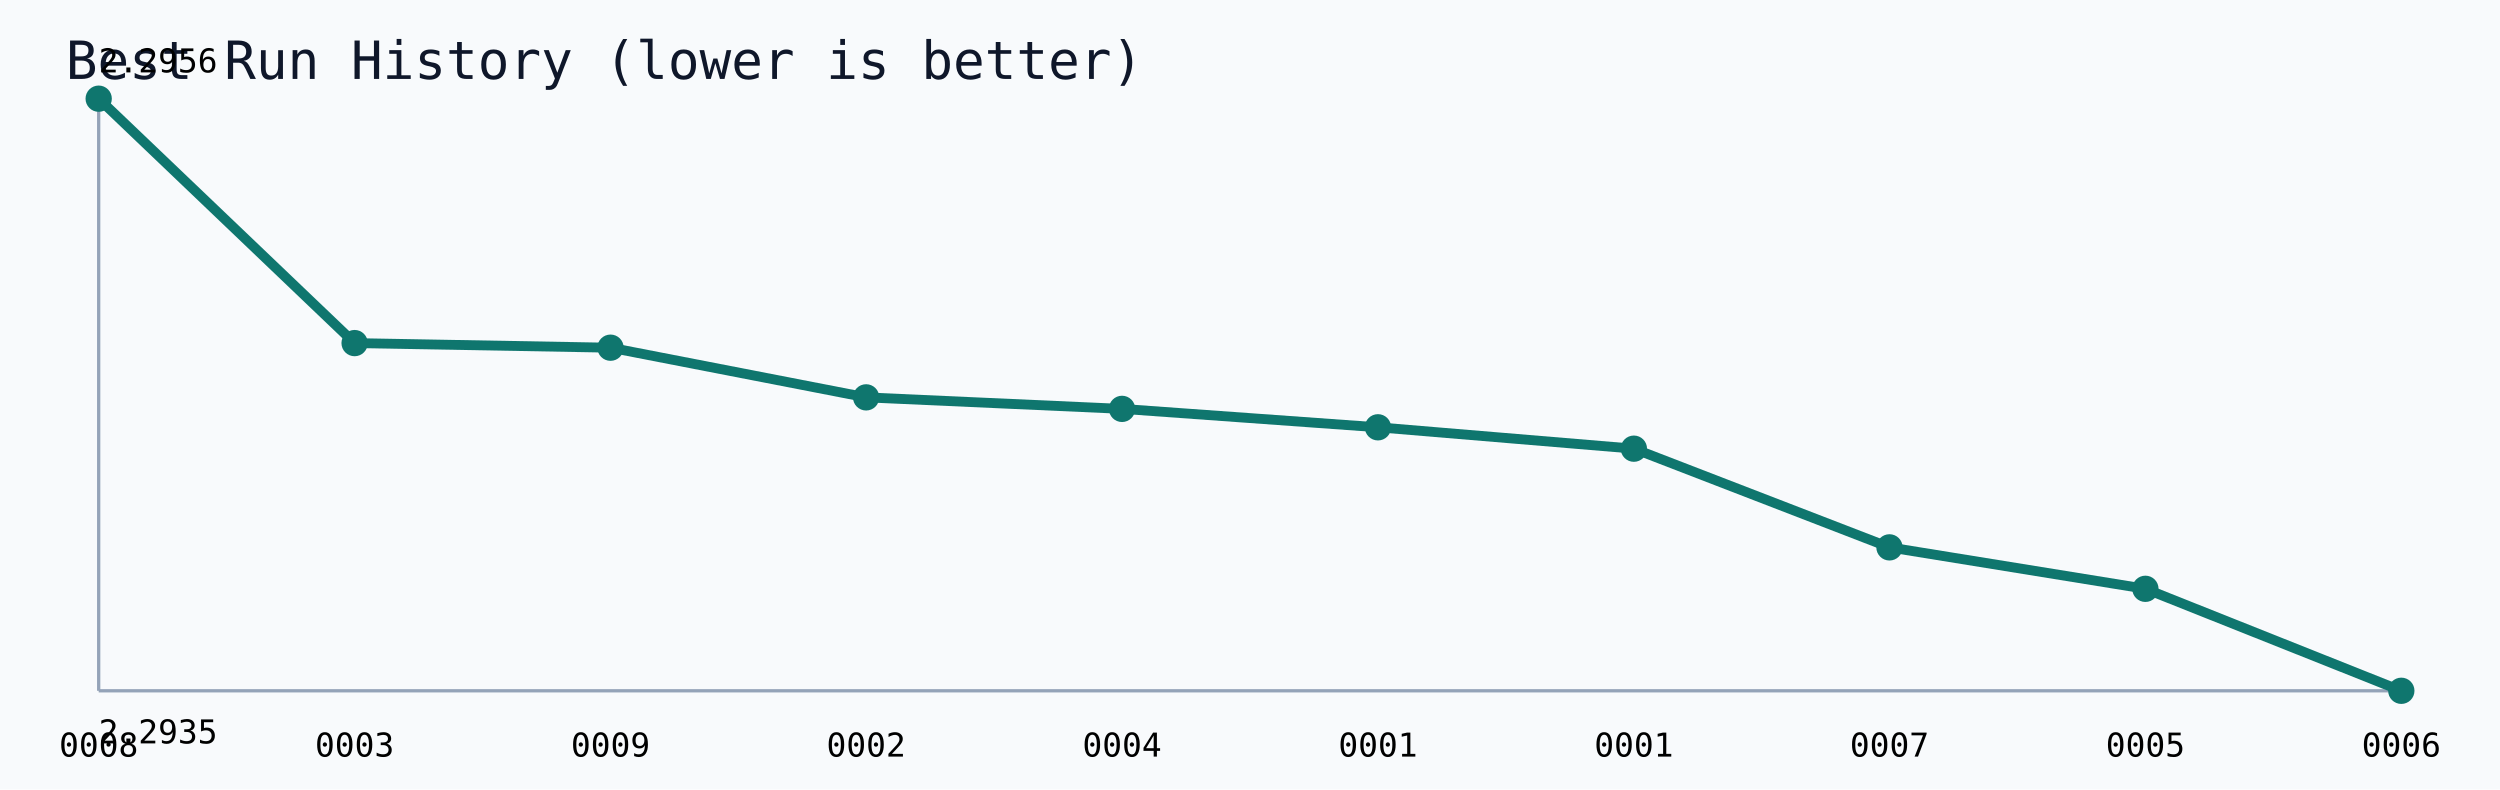
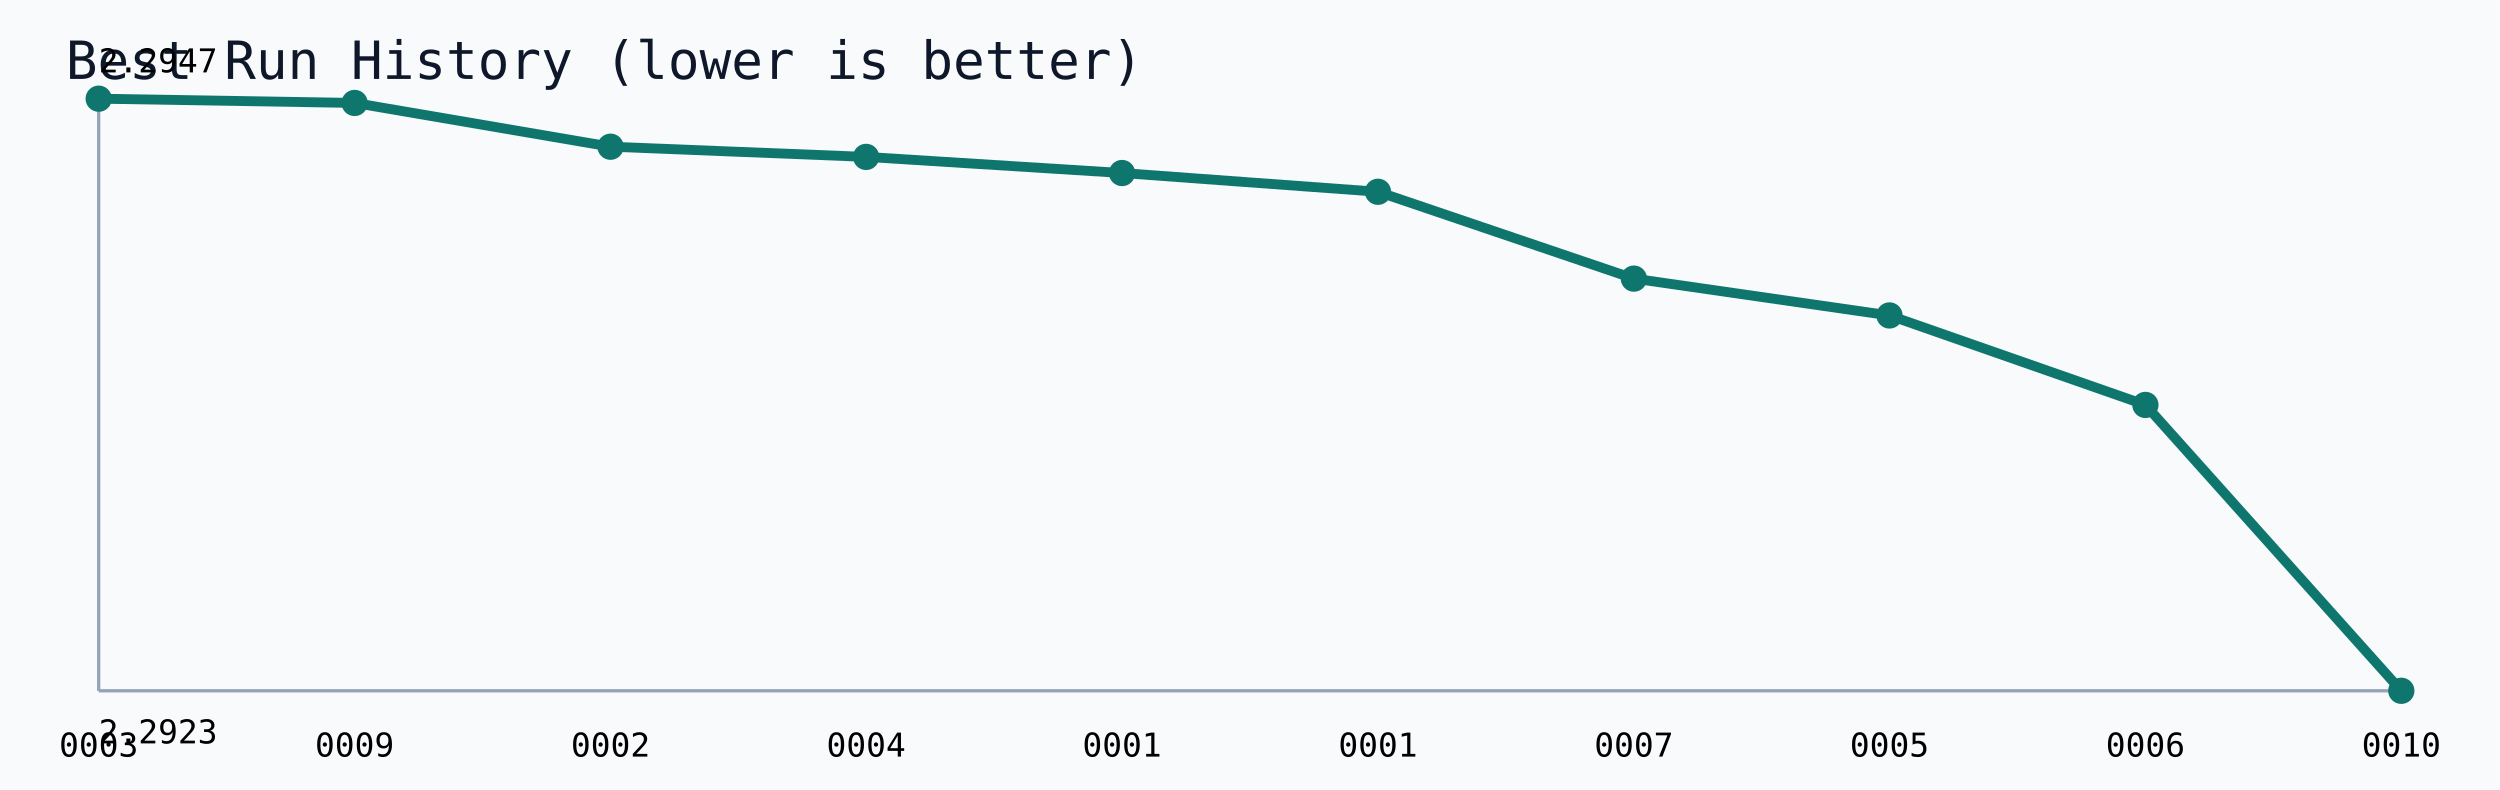
<svg xmlns="http://www.w3.org/2000/svg" width="760" height="240" viewBox="0 0 760 240">
  <rect width="100%" height="100%" fill="#f8fafc" />
  <text x="20" y="24" font-family="monospace" font-size="16" fill="#0f172a">Best Run History (lower is better)</text>
  <line x1="30" y1="210" x2="730" y2="210" stroke="#94a3b8" />
  <line x1="30" y1="30" x2="30" y2="210" stroke="#94a3b8" />
-   <polyline fill="none" stroke="#0f766e" stroke-width="3" points="30.0,30.0 107.8,104.3 185.6,105.7 263.3,120.8 341.1,124.3 418.9,129.9 496.7,136.4 574.4,166.4 652.2,179.0 730.0,210.0" />
+   <polyline fill="none" stroke="#0f766e" stroke-width="3" points="30.0,30.0 107.8,31.3 185.6,44.6 263.3,47.7 341.1,52.6 418.9,58.3 496.7,84.7 574.4,95.9 652.2,123.1 730.0,210.0" />
  <circle cx="30.0" cy="30.0" r="4" fill="#0f766e" />
-   <text x="30.0" y="230" text-anchor="middle" font-family="monospace" font-size="10">0008</text>
-   <circle cx="107.8" cy="104.3" r="4" fill="#0f766e" />
-   <text x="107.8" y="230" text-anchor="middle" font-family="monospace" font-size="10">0003</text>
-   <circle cx="185.6" cy="105.7" r="4" fill="#0f766e" />
-   <text x="185.6" y="230" text-anchor="middle" font-family="monospace" font-size="10">0009</text>
-   <circle cx="263.3" cy="120.8" r="4" fill="#0f766e" />
-   <text x="263.3" y="230" text-anchor="middle" font-family="monospace" font-size="10">0002</text>
-   <circle cx="341.1" cy="124.3" r="4" fill="#0f766e" />
-   <text x="341.1" y="230" text-anchor="middle" font-family="monospace" font-size="10">0004</text>
-   <circle cx="418.9" cy="129.9" r="4" fill="#0f766e" />
+   <text x="30.0" y="230" text-anchor="middle" font-family="monospace" font-size="10">0003</text>
+   <circle cx="107.8" cy="31.3" r="4" fill="#0f766e" />
+   <text x="107.8" y="230" text-anchor="middle" font-family="monospace" font-size="10">0009</text>
+   <circle cx="185.6" cy="44.6" r="4" fill="#0f766e" />
+   <text x="185.6" y="230" text-anchor="middle" font-family="monospace" font-size="10">0002</text>
+   <circle cx="263.3" cy="47.7" r="4" fill="#0f766e" />
+   <text x="263.3" y="230" text-anchor="middle" font-family="monospace" font-size="10">0004</text>
+   <circle cx="341.1" cy="52.6" r="4" fill="#0f766e" />
+   <text x="341.1" y="230" text-anchor="middle" font-family="monospace" font-size="10">0001</text>
+   <circle cx="418.9" cy="58.3" r="4" fill="#0f766e" />
  <text x="418.9" y="230" text-anchor="middle" font-family="monospace" font-size="10">0001</text>
-   <circle cx="496.7" cy="136.4" r="4" fill="#0f766e" />
-   <text x="496.7" y="230" text-anchor="middle" font-family="monospace" font-size="10">0001</text>
-   <circle cx="574.4" cy="166.4" r="4" fill="#0f766e" />
-   <text x="574.4" y="230" text-anchor="middle" font-family="monospace" font-size="10">0007</text>
-   <circle cx="652.2" cy="179.0" r="4" fill="#0f766e" />
-   <text x="652.2" y="230" text-anchor="middle" font-family="monospace" font-size="10">0005</text>
+   <circle cx="496.7" cy="84.7" r="4" fill="#0f766e" />
+   <text x="496.7" y="230" text-anchor="middle" font-family="monospace" font-size="10">0007</text>
+   <circle cx="574.4" cy="95.9" r="4" fill="#0f766e" />
+   <text x="574.4" y="230" text-anchor="middle" font-family="monospace" font-size="10">0005</text>
+   <circle cx="652.2" cy="123.1" r="4" fill="#0f766e" />
+   <text x="652.2" y="230" text-anchor="middle" font-family="monospace" font-size="10">0006</text>
  <circle cx="730.0" cy="210.0" r="4" fill="#0f766e" />
-   <text x="730.0" y="230" text-anchor="middle" font-family="monospace" font-size="10">0006</text>
-   <text x="30" y="22" font-family="monospace" font-size="10">2.2956</text>
-   <text x="30" y="226" font-family="monospace" font-size="10">2.2935</text>
+   <text x="730.0" y="230" text-anchor="middle" font-family="monospace" font-size="10">0010</text>
+   <text x="30" y="22" font-family="monospace" font-size="10">2.2947</text>
+   <text x="30" y="226" font-family="monospace" font-size="10">2.2923</text>
</svg>
